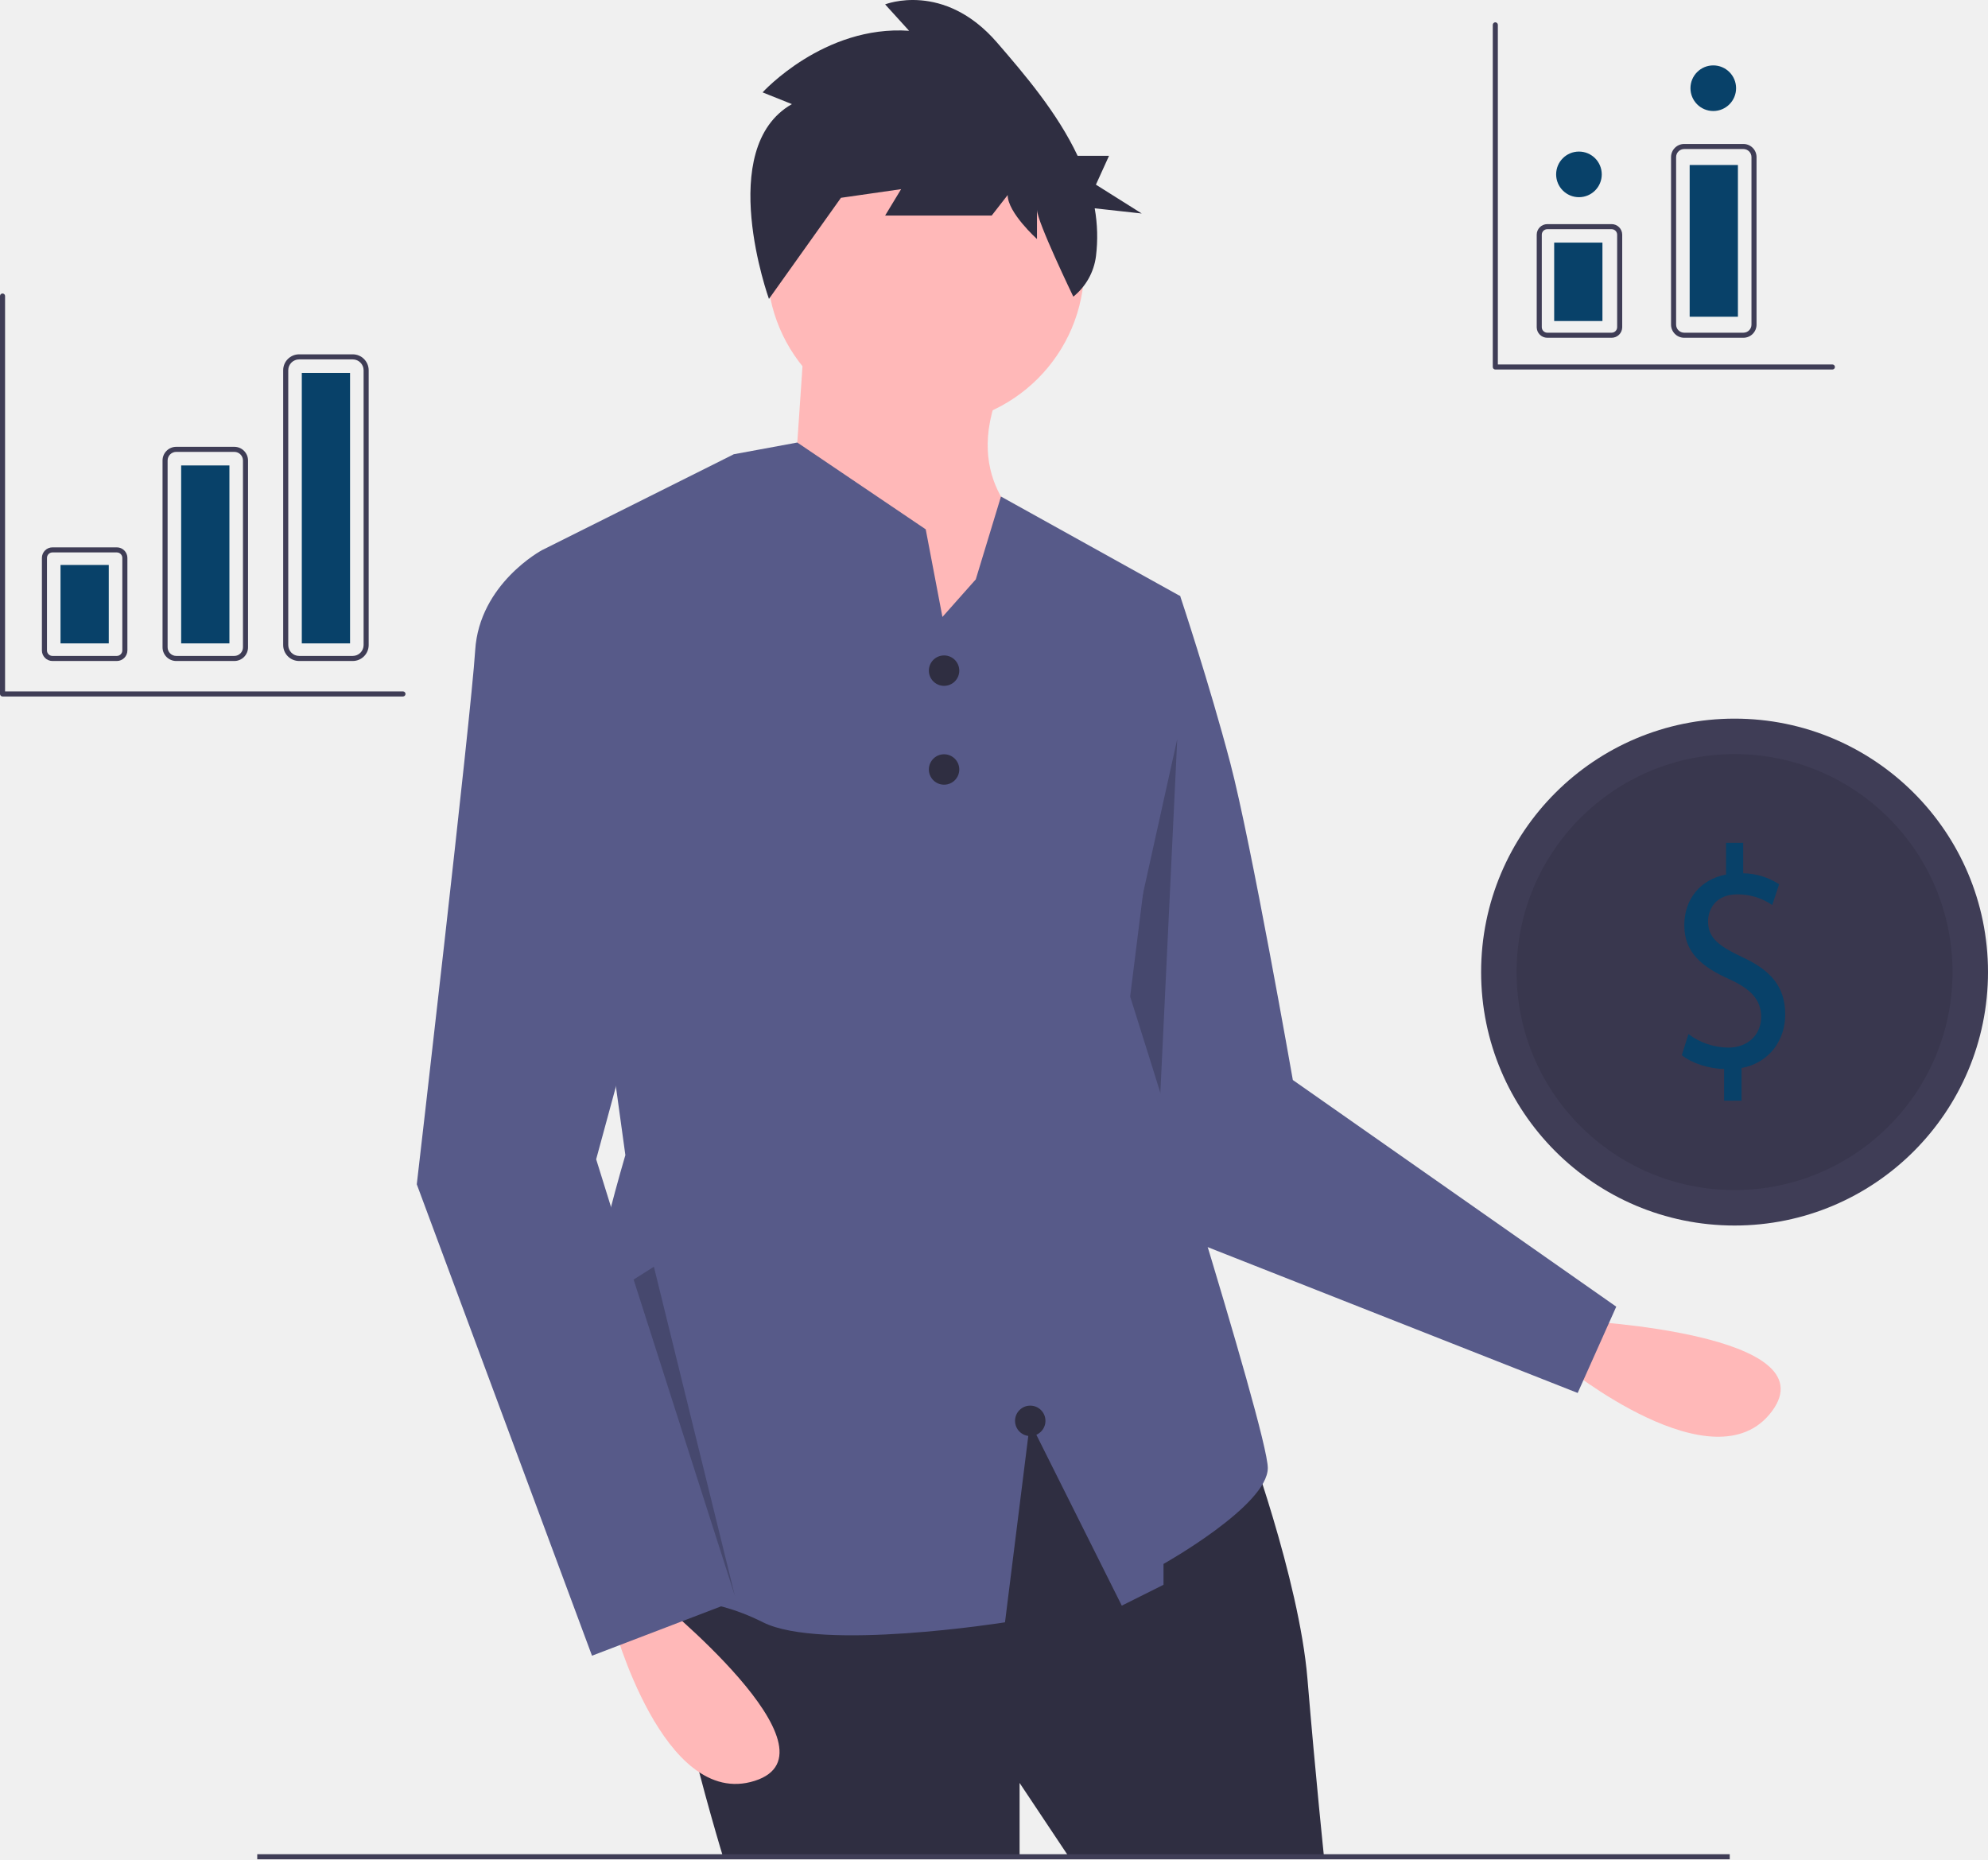
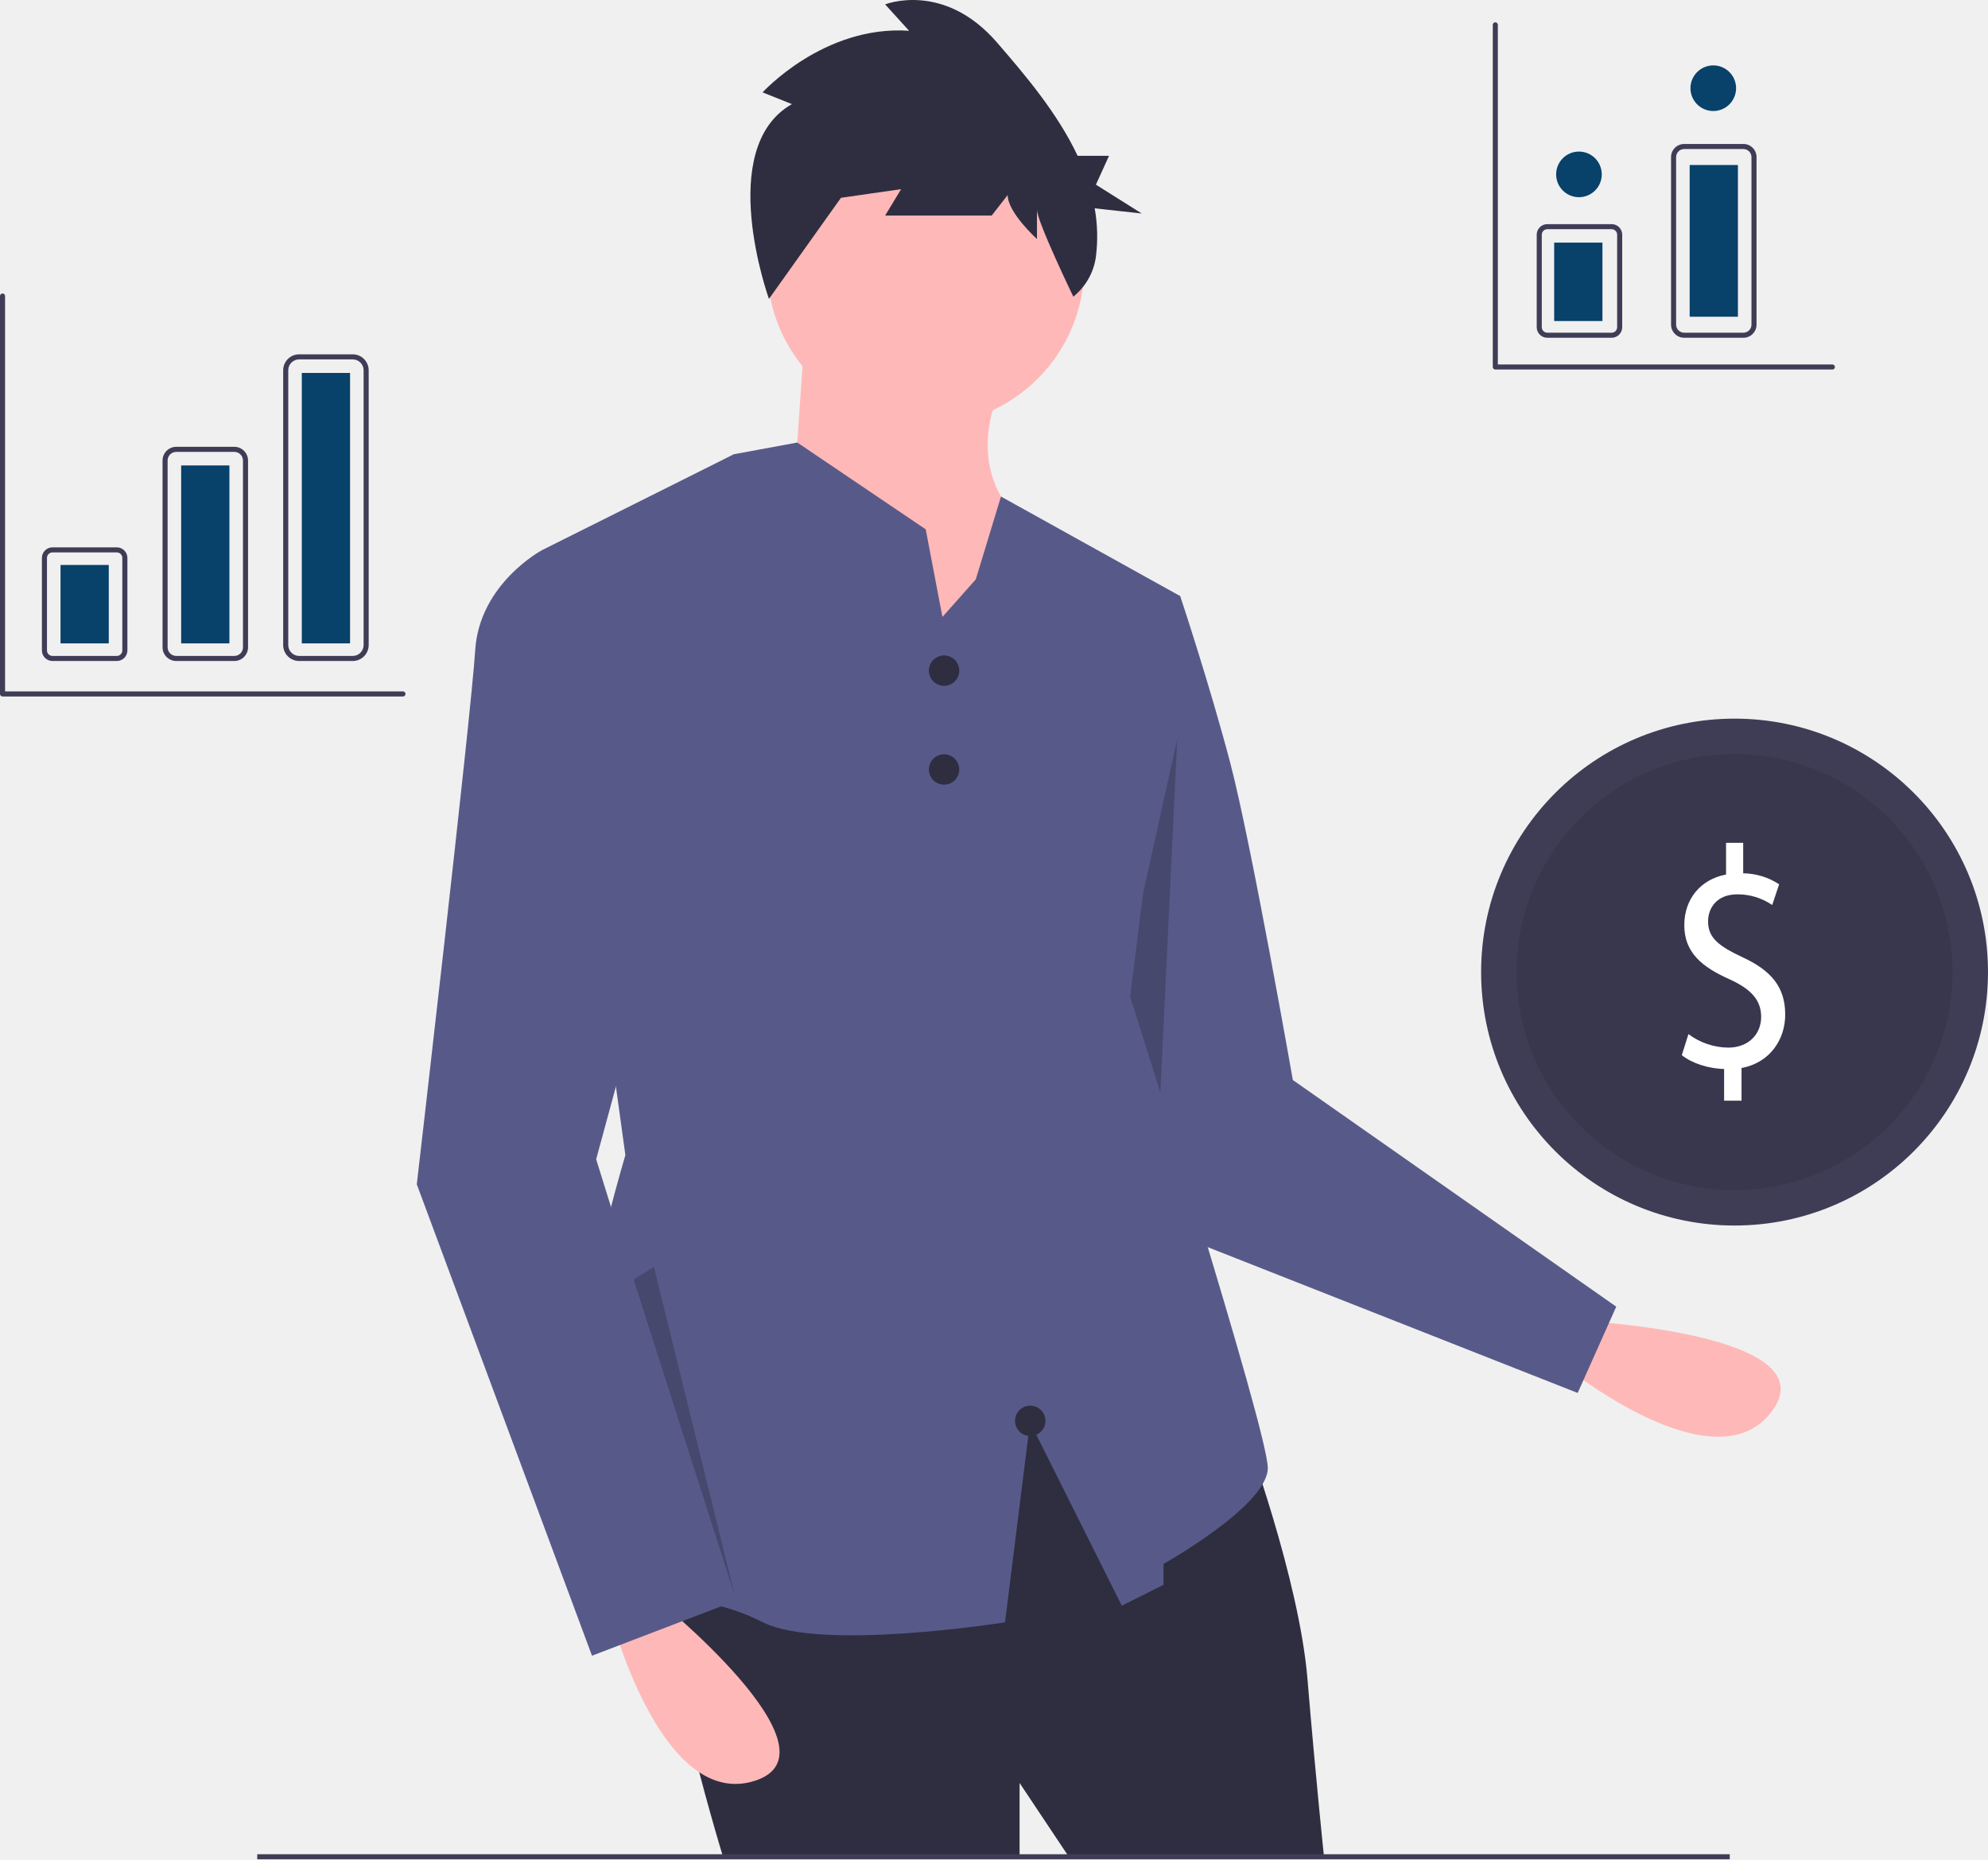
<svg xmlns="http://www.w3.org/2000/svg" id="aadec279-818b-408a-a9a2-133d1084e5d4" data-name="Layer 1" width="784.398" height="733.607" viewBox="0 0 784.398 733.607">
  <path d="M832.546,604.415s97.041,5.017,74.438,35.565-81.995-17.92-81.995-17.92Z" transform="translate(-207.8012 -83.1967)" fill="#ffb8b8" />
  <path d="M653.717,313.448l19.752,4.938s11.522,34.566,19.752,65.84S717.911,509.323,717.911,509.323L845.521,598.756,830.301,632.803l-170-67L622.443,417.147Z" transform="translate(-207.8012 -83.1967)" fill="#575a89" />
  <polygon points="464.5 291.607 457.138 445.772 472.5 491.607 427.5 458.607 464.5 291.607" opacity="0.2" />
  <path d="M698.982,648.411s21.398,57.61,24.69,97.114,6.584,70.778,6.584,70.778H629.85l-19.752-29.628V816.303H493.231S460.311,709.313,473.479,696.145s138.265-69.132,138.265-69.132Z" transform="translate(-207.8012 -83.1967)" fill="#2f2e41" />
  <rect x="101.5" y="731.607" width="581" height="2" fill="#3f3d56" />
  <circle cx="365.261" cy="105.155" r="62.548" fill="#ffb8b8" />
  <path d="M525.328,214.688l-4.938,72.424,62.548,83.946L614.213,292.05s-27.982-18.106-11.522-55.964Z" transform="translate(-207.8012 -83.1967)" fill="#ffb8b8" />
  <path d="M708.031,662.4c0,14.82-41.15,37.86-41.15,37.86v8.23l-16.46,8.23-36.21-72.42-9.87,79s-72.43,11.53-95.47,0c-23.05-11.52-34.57-6.58-67.49-18.1s13.17-166.25,13.17-166.25l-32.92-238.67,71.92-35.96,3.79-1.9,9.89-1.82,15.16-2.8,50.67,34.25,4.08,21.4,2.51,13.17,13.16-14.82,9.94-32.69,70.72,39.28-19.75,158.01S708.031,647.59,708.031,662.4Z" transform="translate(-207.8012 -83.1967)" fill="#575a89" />
  <path d="M466.072,713.428s75.716,60.902,39.504,72.424-55.964-62.548-55.964-62.548Z" transform="translate(-207.8012 -83.1967)" fill="#ffb8b8" />
  <path d="M438.09,303.572l-16.46-3.292s-24.69,13.168-26.336,39.504-23.044,210.689-23.044,210.689l69.132,185.999,55.964-21.398L443.028,540.597,484.178,389.164Z" transform="translate(-207.8012 -83.1967)" fill="#575a89" />
  <circle cx="372.5" cy="264.607" r="6" fill="#2f2e41" />
  <circle cx="372.5" cy="303.607" r="6" fill="#2f2e41" />
  <circle cx="406.5" cy="560.607" r="6" fill="#2f2e41" />
  <path d="M520.254,124.274l-11.562-4.629S532.867,93.028,566.503,95.343L557.043,84.928s23.125-9.258,44.147,15.044c11.051,12.775,23.837,27.791,31.808,44.707h12.383l-5.168,11.379,18.088,11.379-18.566-2.044a63.589,63.589,0,0,1,.504,18.875,24.421,24.421,0,0,1-8.943,15.976h0S616.957,170.563,616.957,165.934v11.572s-11.562-10.415-11.562-17.358l-6.307,8.101H557.043l6.307-10.415L539.174,161.305l9.46-12.73-37.431,52.565S489.771,141.632,520.254,124.274Z" transform="translate(-207.8012 -83.1967)" fill="#2f2e41" />
  <circle cx="684.398" cy="383.545" r="100" fill="#3f3d56" />
  <circle cx="684.398" cy="383.545" r="86" opacity="0.1" />
-   <path d="M888.078,517.49V504.973c-6.327-.123-12.873-2.355-16.691-5.453l2.618-8.303a26.681,26.681,0,0,0,15.709,5.329c7.746,0,12.982-5.081,12.982-12.145,0-6.816-4.255-11.03-12.328-14.748-11.128-4.957-18-10.658-18-21.44,0-10.287,6.437-18.094,16.473-19.953V415.742h6.764v12.021a26.543,26.543,0,0,1,14.182,4.337l-2.728,8.18a24.107,24.107,0,0,0-13.746-4.214c-8.4,0-11.564,5.701-11.564,10.658,0,6.444,4.036,9.666,13.528,14.128,11.236,5.205,16.909,11.649,16.909,22.679,0,9.79-6,18.962-17.237,21.068v12.89Z" transform="translate(-207.8012 -83.1967)" fill="#084169" />
+   <path d="M888.078,517.49V504.973c-6.327-.123-12.873-2.355-16.691-5.453l2.618-8.303a26.681,26.681,0,0,0,15.709,5.329c7.746,0,12.982-5.081,12.982-12.145,0-6.816-4.255-11.03-12.328-14.748-11.128-4.957-18-10.658-18-21.44,0-10.287,6.437-18.094,16.473-19.953V415.742h6.764v12.021a26.543,26.543,0,0,1,14.182,4.337l-2.728,8.18a24.107,24.107,0,0,0-13.746-4.214c-8.4,0-11.564,5.701-11.564,10.658,0,6.444,4.036,9.666,13.528,14.128,11.236,5.205,16.909,11.649,16.909,22.679,0,9.79-6,18.962-17.237,21.068v12.89Z" transform="translate(-207.8012 -83.1967)" fill="#fff" />
  <polygon points="250.005 504.87 290 629.803 258 499.803 250.005 504.87" opacity="0.2" />
  <path d="M253.894,344H228.508a4.178,4.178,0,0,1-4.173-4.173V303.334a4.178,4.178,0,0,1,4.173-4.173h25.387a4.178,4.178,0,0,1,4.173,4.173v36.493A4.178,4.178,0,0,1,253.894,344Zm-25.387-42.84a2.176,2.176,0,0,0-2.173,2.173v36.493A2.176,2.176,0,0,0,228.508,342h25.387a2.176,2.176,0,0,0,2.173-2.173V303.334a2.176,2.176,0,0,0-2.173-2.173Z" transform="translate(-207.8012 -83.1967)" fill="#3f3d56" />
  <path d="M300.264,344H277.338a5.41,5.41,0,0,1-5.404-5.404V264.897a5.41,5.41,0,0,1,5.404-5.404h22.926a5.41,5.41,0,0,1,5.404,5.404v73.699A5.41,5.41,0,0,1,300.264,344Zm-22.926-82.507a3.408,3.408,0,0,0-3.404,3.404v73.699A3.408,3.408,0,0,0,277.338,342h22.926a3.408,3.408,0,0,0,3.404-3.404V264.897a3.408,3.408,0,0,0-3.404-3.404Z" transform="translate(-207.8012 -83.1967)" fill="#3f3d56" />
  <path d="M346.979,344H325.824a6.296,6.296,0,0,1-6.289-6.289V229.289A6.296,6.296,0,0,1,325.824,223h21.155a6.296,6.296,0,0,1,6.289,6.289V337.711A6.296,6.296,0,0,1,346.979,344ZM325.824,225a4.294,4.294,0,0,0-4.289,4.289V337.711A4.294,4.294,0,0,0,325.824,342h21.155a4.294,4.294,0,0,0,4.289-4.289V229.289A4.294,4.294,0,0,0,346.979,225Z" transform="translate(-207.8012 -83.1967)" fill="#3f3d56" />
  <rect x="23.88" y="222.913" width="19.04" height="30.94" fill="#084169" />
  <rect x="71.48" y="183.643" width="19.04" height="70.21" fill="#084169" />
  <rect x="119.08" y="147.15" width="19.04" height="106.703" fill="#084169" />
  <path d="M930.801,229h-133a1.0 1,0,0,1-1-1V93a1,1,0,0,1,2,0V227h132a1,1,0,0,1,0,2Z" transform="translate(-207.8012 -83.1967)" fill="#3f3d56" />
  <path d="M366.801,358h-158a1.0 1,0,0,1-1-1V200a1,1,0,0,1,2,0V356h157a1,1,0,0,1,0,2Z" transform="translate(-207.8012 -83.1967)" fill="#3f3d56" />
  <path d="M843.7,216.467H818.313a4.178,4.178,0,0,1-4.174-4.173V175.801a4.178,4.178,0,0,1,4.174-4.173h25.387a4.178,4.178,0,0,1,4.173,4.173V212.294A4.178,4.178,0,0,1,843.7,216.467ZM818.313,173.627a2.176,2.176,0,0,0-2.174,2.173V212.294a2.176,2.176,0,0,0,2.174,2.173h25.387a2.176,2.176,0,0,0,2.173-2.173V175.801a2.176,2.176,0,0,0-2.173-2.173Z" transform="translate(-207.8012 -83.1967)" fill="#3f3d56" />
  <path d="M895.689,216.467H872.323a5.19,5.19,0,0,1-5.184-5.184V145.184A5.189,5.189,0,0,1,872.323,140h23.366a5.189,5.189,0,0,1,5.184,5.184V211.283A5.19,5.19,0,0,1,895.689,216.467ZM872.323,142a3.187,3.187,0,0,0-3.184,3.184V211.283a3.187,3.187,0,0,0,3.184,3.184h23.366a3.187,3.187,0,0,0,3.184-3.184V145.184A3.187,3.187,0,0,0,895.689,142Z" transform="translate(-207.8012 -83.1967)" fill="#3f3d56" />
  <rect x="613.228" y="95.727" width="19.04" height="30.94" fill="#084169" />
  <rect x="666.685" y="65.105" width="19.04" height="59.864" fill="#084169" />
  <circle cx="623" cy="68.803" r="9" fill="#084169" />
  <circle cx="676" cy="34.803" r="9" fill="#084169" />
</svg>
